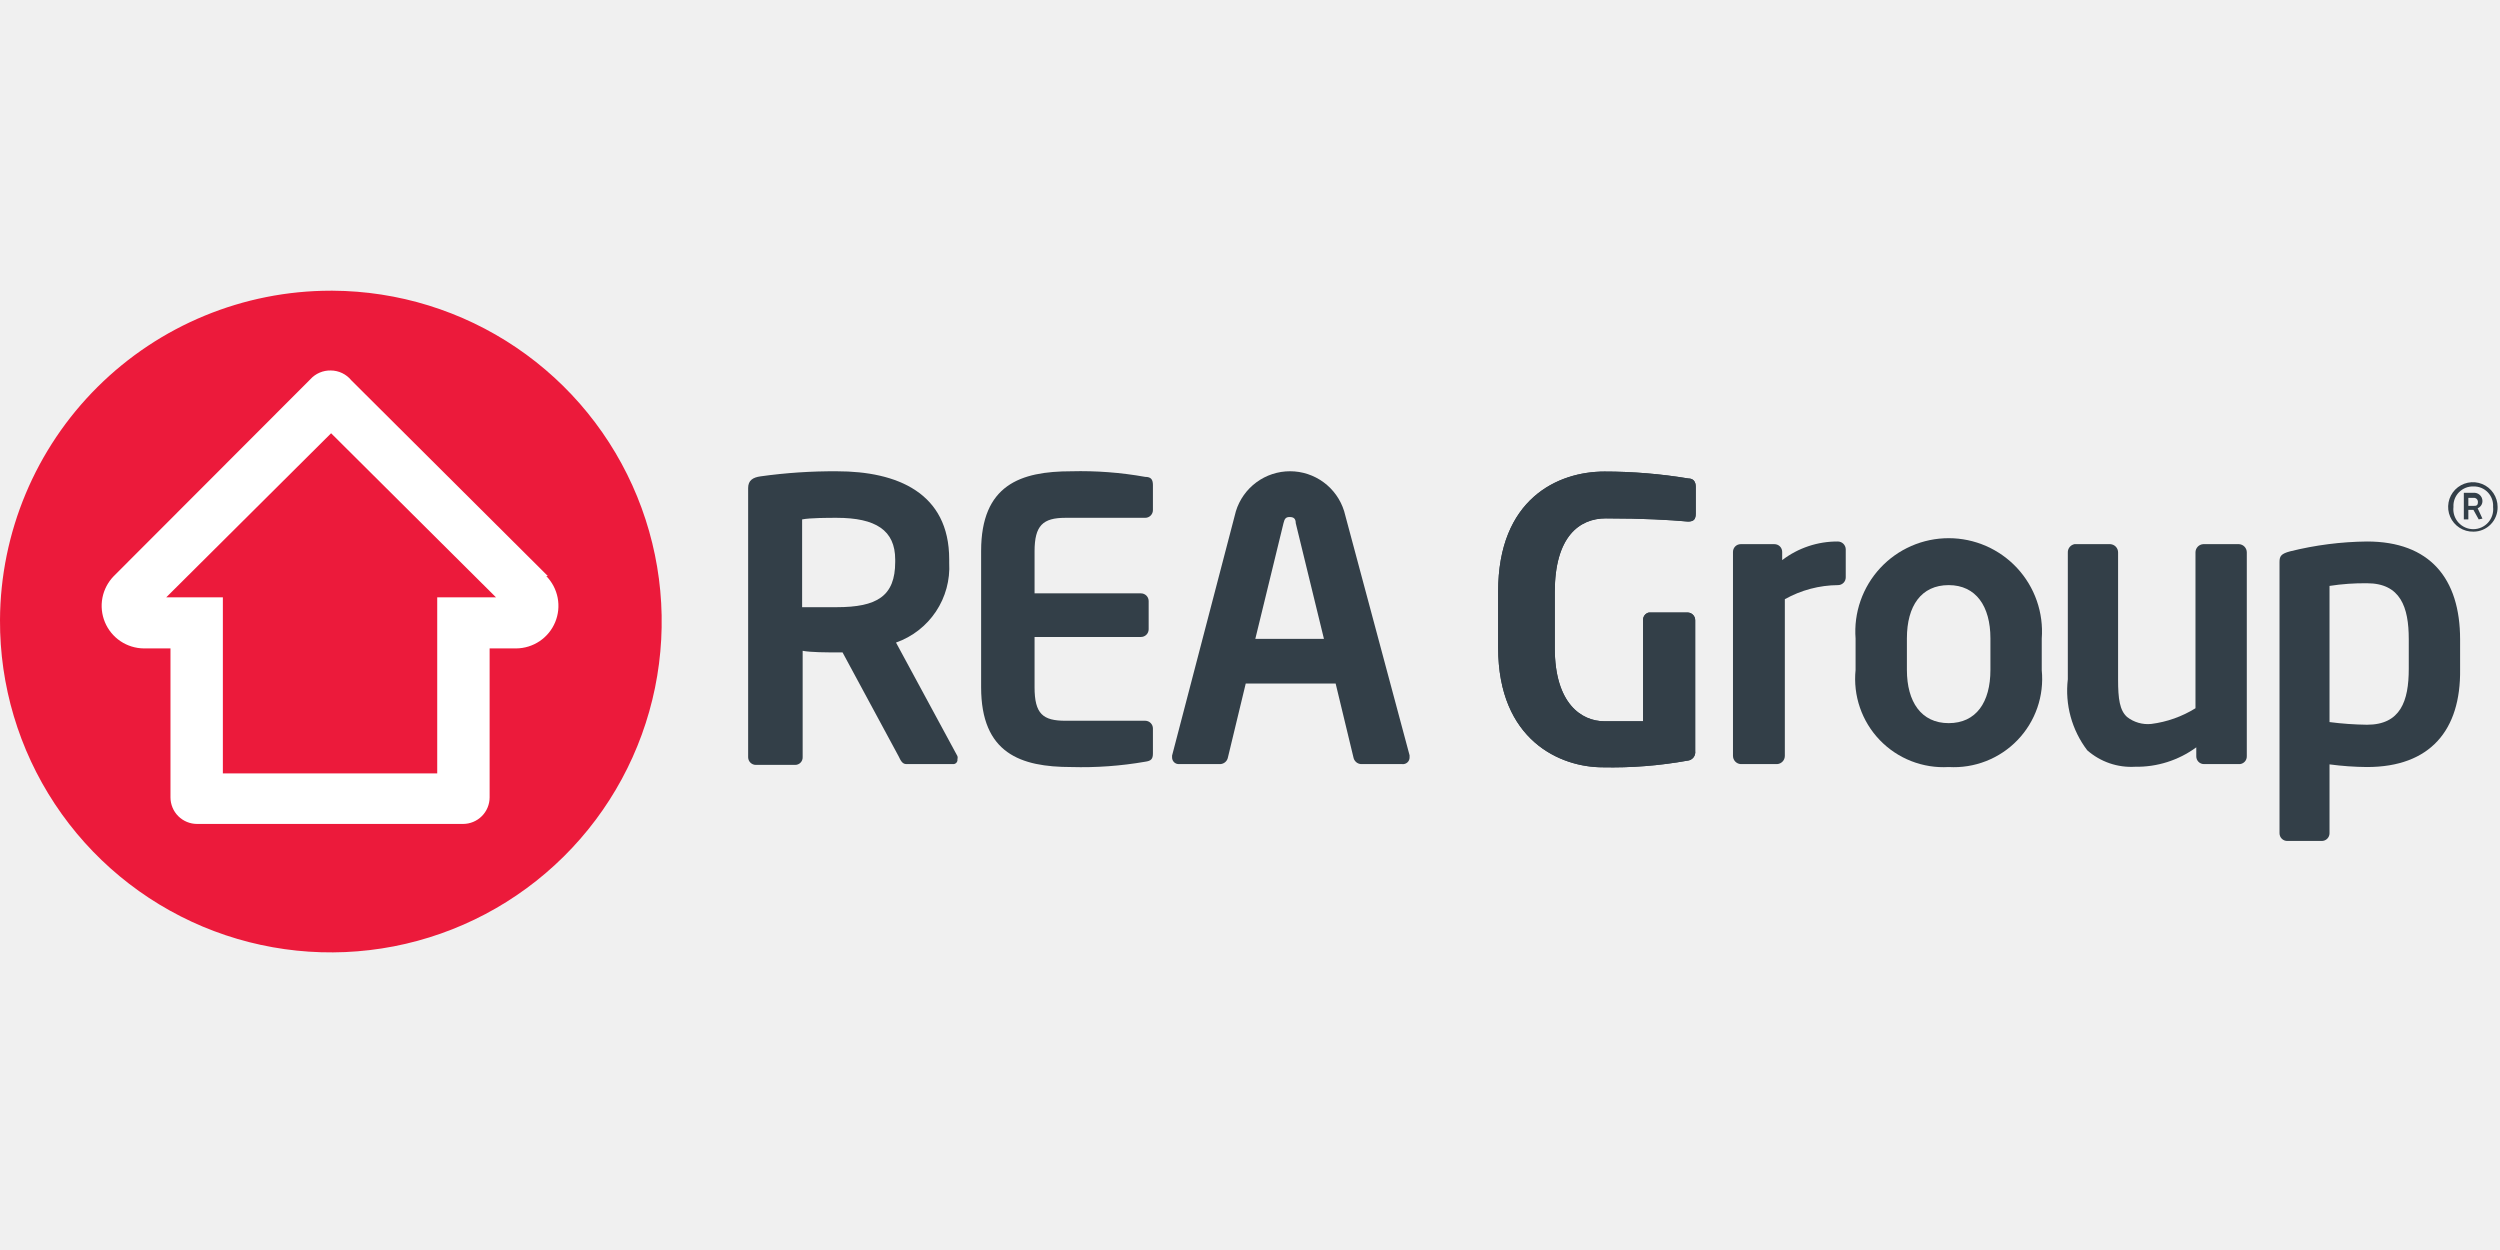
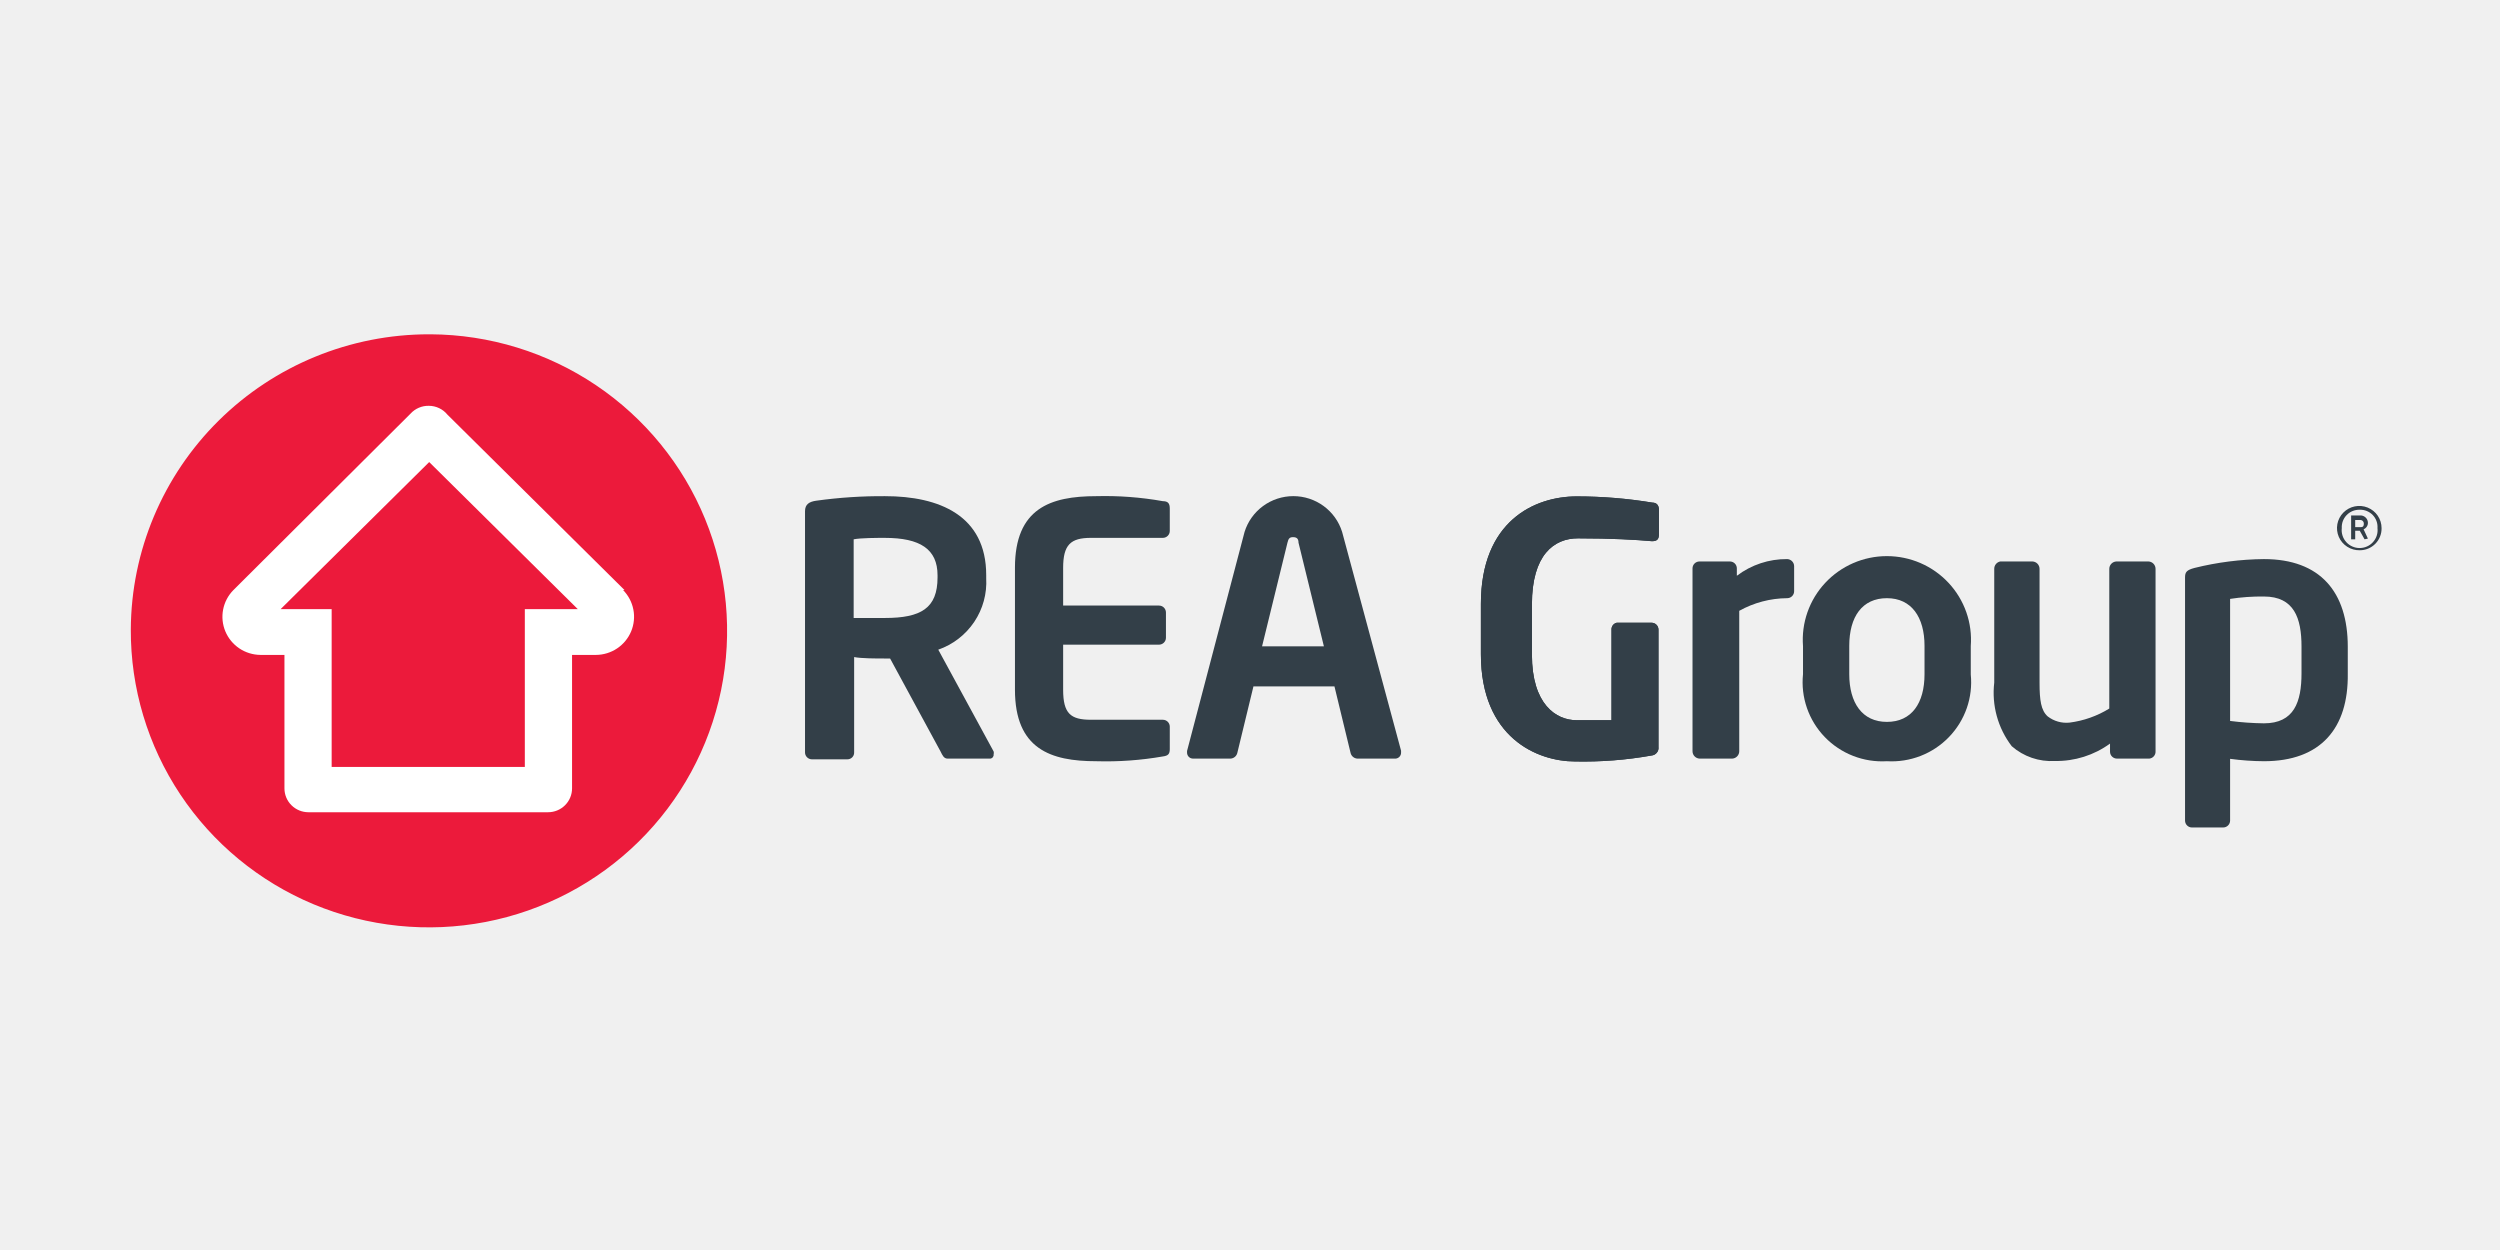
<svg xmlns="http://www.w3.org/2000/svg" width="172" height="86" viewBox="0 0 172 86" fill="none">
-   <g clip-path="url(#clip0)">
-     <path d="M0 42.653C-0.021 47.154 1.292 51.56 3.774 55.315C6.257 59.07 9.796 62.005 13.946 63.748C18.096 65.491 22.67 65.965 27.089 65.11C31.508 64.254 35.574 62.108 38.774 58.941C41.973 55.775 44.162 51.732 45.064 47.322C45.965 42.912 45.539 38.334 43.839 34.166C42.139 29.998 39.242 26.427 35.513 23.906C31.785 21.385 27.392 20.025 22.891 20L22.763 20C16.745 20 10.972 22.383 6.706 26.628C2.44 30.873 0.029 36.635 0 42.653Z" fill="#EC1A3B" />
-     <path d="M37.693 39.633L24.171 26.166C24.001 25.956 23.786 25.787 23.543 25.67C23.299 25.553 23.032 25.491 22.762 25.489C22.498 25.482 22.235 25.532 21.991 25.637C21.748 25.741 21.53 25.896 21.353 26.093L7.831 39.633C7.429 40.044 7.156 40.563 7.047 41.127C6.938 41.692 6.998 42.276 7.218 42.806C7.439 43.337 7.81 43.791 8.287 44.112C8.764 44.432 9.324 44.606 9.899 44.611H11.729C11.729 44.611 11.729 54.839 11.729 54.857C11.729 55.343 11.921 55.808 12.264 56.151C12.608 56.494 13.073 56.687 13.558 56.687H31.856C32.342 56.687 32.807 56.494 33.15 56.151C33.493 55.808 33.686 55.343 33.686 54.857V44.611H35.516C36.09 44.606 36.651 44.432 37.127 44.112C37.604 43.791 37.976 43.337 38.196 42.806C38.417 42.276 38.476 41.692 38.367 41.127C38.258 40.563 37.986 40.044 37.583 39.633H37.693ZM30.081 41.097V53.21H15.333V41.097H11.436L22.78 29.808L34.125 41.097H30.081Z" fill="white" />
-     <path d="M65.616 52.57H62.359C62.066 52.57 61.956 52.296 61.828 52.039L57.967 44.885H57.602C56.906 44.885 55.772 44.885 55.223 44.775V52.094C55.225 52.163 55.214 52.232 55.189 52.296C55.164 52.36 55.127 52.419 55.079 52.468C55.032 52.518 54.974 52.557 54.911 52.584C54.847 52.611 54.779 52.625 54.71 52.625H52.002C51.862 52.625 51.727 52.569 51.627 52.469C51.528 52.37 51.472 52.235 51.472 52.094V33.577C51.472 33.046 51.801 32.845 52.332 32.772C54.071 32.529 55.827 32.413 57.583 32.424C61.718 32.424 65.305 33.906 65.305 38.481V38.719C65.372 39.907 65.052 41.084 64.392 42.074C63.732 43.064 62.768 43.813 61.645 44.208L65.872 52.021C65.895 52.093 65.895 52.169 65.872 52.241C65.877 52.279 65.875 52.318 65.865 52.356C65.854 52.393 65.837 52.428 65.813 52.459C65.789 52.49 65.759 52.515 65.726 52.534C65.692 52.553 65.654 52.566 65.616 52.57ZM61.59 38.499C61.59 36.486 60.255 35.626 57.565 35.626C56.998 35.626 55.735 35.626 55.186 35.736V41.774H57.565C60.328 41.774 61.59 41.024 61.59 38.664V38.499Z" fill="#333F48" />
-     <path d="M78.79 52.406C77.111 52.698 75.407 52.821 73.704 52.772C70.227 52.772 67.501 51.838 67.501 47.282V37.914C67.501 33.357 70.209 32.424 73.704 32.424C75.408 32.38 77.112 32.509 78.79 32.809C79.193 32.809 79.321 32.992 79.321 33.376V35.096C79.321 35.236 79.265 35.371 79.165 35.471C79.066 35.571 78.931 35.626 78.79 35.626H73.301C71.746 35.626 71.178 36.157 71.178 37.932V40.823H78.498C78.638 40.823 78.773 40.879 78.873 40.978C78.972 41.078 79.028 41.213 79.028 41.354V43.293C79.028 43.434 78.972 43.569 78.873 43.668C78.773 43.768 78.638 43.824 78.498 43.824H71.178V47.282C71.178 49.112 71.746 49.588 73.301 49.588H78.79C78.931 49.588 79.066 49.644 79.165 49.743C79.265 49.843 79.321 49.977 79.321 50.118V51.838C79.321 52.222 79.193 52.351 78.79 52.406Z" fill="#333F48" />
-     <path d="M96.466 52.57H93.63C93.507 52.56 93.389 52.51 93.297 52.428C93.204 52.345 93.141 52.234 93.118 52.113L91.892 47.026H85.707L84.481 52.113C84.458 52.234 84.395 52.345 84.302 52.428C84.21 52.51 84.093 52.56 83.969 52.57H81.114C81.053 52.572 80.991 52.562 80.934 52.541C80.876 52.519 80.823 52.486 80.779 52.443C80.735 52.4 80.699 52.349 80.675 52.292C80.651 52.235 80.639 52.174 80.639 52.113C80.641 52.07 80.641 52.027 80.639 51.984L85.03 35.169C85.276 34.373 85.77 33.678 86.44 33.183C87.11 32.689 87.921 32.422 88.754 32.422C89.586 32.422 90.397 32.689 91.067 33.183C91.737 33.678 92.231 34.373 92.477 35.169L96.979 51.966C96.976 52.009 96.976 52.052 96.979 52.094C96.982 52.161 96.97 52.227 96.945 52.289C96.92 52.35 96.882 52.406 96.833 52.451C96.784 52.496 96.726 52.531 96.663 52.551C96.599 52.572 96.532 52.578 96.466 52.57ZM89.147 35.992C89.147 35.663 88.983 35.571 88.726 35.571C88.47 35.571 88.379 35.681 88.305 35.992L86.366 43.952H91.087L89.147 35.992Z" fill="#333F48" />
-     <path d="M126.457 40.256C125.174 40.265 123.915 40.599 122.797 41.225V52.003C122.797 52.147 122.743 52.286 122.644 52.392C122.545 52.497 122.41 52.561 122.266 52.57H119.76C119.616 52.561 119.481 52.497 119.382 52.392C119.283 52.286 119.229 52.147 119.229 52.003V37.968C119.229 37.828 119.285 37.693 119.384 37.593C119.484 37.494 119.619 37.438 119.76 37.438H122.083C122.224 37.438 122.359 37.494 122.459 37.593C122.558 37.693 122.614 37.828 122.614 37.968V38.536C123.717 37.693 125.069 37.243 126.457 37.255C126.596 37.26 126.728 37.317 126.827 37.415C126.925 37.514 126.983 37.646 126.987 37.785V39.725C126.987 39.866 126.931 40.001 126.832 40.1C126.732 40.2 126.597 40.256 126.457 40.256Z" fill="#333F48" />
-     <path d="M134.068 52.772C133.19 52.824 132.31 52.684 131.491 52.363C130.672 52.042 129.932 51.547 129.323 50.912C128.714 50.277 128.25 49.517 127.964 48.685C127.677 47.853 127.575 46.968 127.664 46.093V43.934C127.597 43.052 127.713 42.166 128.005 41.331C128.297 40.496 128.757 39.731 129.359 39.082C129.96 38.434 130.688 37.917 131.499 37.563C132.309 37.209 133.184 37.027 134.068 37.027C134.952 37.027 135.827 37.209 136.638 37.563C137.448 37.917 138.177 38.434 138.778 39.082C139.379 39.731 139.84 40.496 140.131 41.331C140.423 42.166 140.539 43.052 140.472 43.934V46.111C140.559 46.985 140.454 47.867 140.167 48.697C139.879 49.527 139.415 50.285 138.806 50.918C138.197 51.551 137.458 52.044 136.64 52.364C135.823 52.684 134.945 52.823 134.068 52.772ZM136.941 43.915C136.941 41.72 135.953 40.256 134.068 40.256C132.184 40.256 131.195 41.683 131.195 43.915V46.093C131.195 48.288 132.184 49.752 134.068 49.752C135.953 49.752 136.941 48.325 136.941 46.093V43.915Z" fill="#333F48" />
-     <path d="M154.104 52.57H151.634C151.493 52.57 151.358 52.514 151.259 52.415C151.159 52.315 151.104 52.18 151.104 52.039V51.417C149.884 52.31 148.406 52.779 146.895 52.753C145.69 52.824 144.507 52.416 143.601 51.619C142.541 50.224 142.062 48.473 142.266 46.733V38.005C142.263 37.872 142.308 37.742 142.391 37.638C142.475 37.535 142.592 37.464 142.723 37.438H145.193C145.337 37.447 145.472 37.511 145.571 37.616C145.67 37.722 145.724 37.861 145.724 38.005V46.751C145.724 48.087 145.834 48.874 146.346 49.331C146.819 49.699 147.416 49.869 148.011 49.807C149.089 49.669 150.125 49.301 151.049 48.727V38.005C151.048 37.861 151.103 37.722 151.202 37.616C151.3 37.511 151.435 37.447 151.579 37.438H154.049C154.193 37.447 154.329 37.511 154.427 37.616C154.526 37.722 154.58 37.861 154.58 38.005V52.021C154.585 52.156 154.539 52.288 154.451 52.39C154.362 52.492 154.239 52.556 154.104 52.57Z" fill="#333F48" />
-     <path d="M162.851 52.772C161.988 52.765 161.126 52.704 160.271 52.589V57.328C160.271 57.468 160.215 57.603 160.115 57.703C160.016 57.802 159.881 57.858 159.74 57.858H157.361C157.22 57.858 157.085 57.802 156.986 57.703C156.886 57.603 156.831 57.468 156.831 57.328V38.664C156.831 38.261 156.94 38.097 157.562 37.932C159.293 37.501 161.068 37.274 162.851 37.255C167.169 37.255 169.255 39.798 169.255 43.989V46.056C169.31 50.228 167.205 52.772 162.851 52.772ZM165.723 43.97C165.723 41.774 165.156 40.128 162.851 40.128C161.987 40.118 161.124 40.179 160.271 40.311V49.679C161.126 49.79 161.988 49.851 162.851 49.862C165.156 49.862 165.723 48.234 165.723 46.02V43.97Z" fill="#333F48" />
-     <path d="M116.1 52.332C114.174 52.679 112.219 52.832 110.263 52.79C107.372 52.79 103.072 50.96 103.072 44.556V40.695C103.072 34.346 107.152 32.443 110.391 32.443C112.322 32.443 114.25 32.602 116.155 32.918C116.502 32.918 116.667 33.138 116.667 33.486V35.315C116.667 35.7 116.557 35.883 116.136 35.883C114.91 35.773 113.062 35.663 110.482 35.663C108.653 35.663 106.969 36.926 106.969 40.732V44.592C106.969 48.398 108.799 49.624 110.391 49.624C111.379 49.624 112.221 49.624 113.044 49.624V42.671C113.037 42.549 113.074 42.429 113.147 42.331C113.221 42.234 113.327 42.166 113.447 42.141H116.1C116.241 42.141 116.376 42.196 116.475 42.296C116.575 42.395 116.63 42.53 116.63 42.671V51.674C116.641 51.752 116.635 51.832 116.613 51.908C116.592 51.984 116.555 52.055 116.506 52.116C116.456 52.178 116.395 52.229 116.325 52.266C116.255 52.303 116.179 52.326 116.1 52.332Z" fill="#333F48" />
-     <path d="M116.1 52.332C114.174 52.679 112.219 52.832 110.263 52.79C107.372 52.79 103.072 50.96 103.072 44.556V40.695C103.072 34.346 107.152 32.443 110.391 32.443C112.322 32.443 114.25 32.602 116.155 32.918C116.502 32.918 116.667 33.138 116.667 33.486V35.315C116.667 35.7 116.557 35.883 116.136 35.883C114.91 35.773 113.062 35.663 110.482 35.663C108.653 35.663 106.969 36.926 106.969 40.732V44.592C106.969 48.398 108.799 49.624 110.391 49.624C111.379 49.624 112.221 49.624 113.044 49.624V42.671C113.037 42.549 113.074 42.429 113.147 42.331C113.221 42.234 113.327 42.166 113.447 42.141H116.1C116.241 42.141 116.376 42.196 116.475 42.296C116.575 42.395 116.63 42.53 116.63 42.671V51.674C116.641 51.752 116.635 51.832 116.613 51.908C116.592 51.984 116.555 52.055 116.506 52.116C116.456 52.178 116.395 52.229 116.325 52.266C116.255 52.303 116.179 52.326 116.1 52.332Z" fill="#333F48" />
-     <path d="M170.17 36.578C169.832 36.585 169.499 36.492 169.215 36.309C168.93 36.127 168.706 35.863 168.572 35.553C168.437 35.243 168.399 34.9 168.46 34.567C168.521 34.235 168.681 33.928 168.917 33.686C169.154 33.445 169.457 33.279 169.788 33.21C170.119 33.142 170.463 33.173 170.776 33.301C171.089 33.428 171.357 33.646 171.546 33.927C171.734 34.208 171.835 34.538 171.835 34.876C171.84 35.098 171.8 35.318 171.719 35.525C171.637 35.731 171.516 35.919 171.36 36.077C171.205 36.236 171.02 36.362 170.816 36.448C170.611 36.534 170.392 36.578 170.17 36.578ZM170.17 33.467C169.985 33.462 169.801 33.495 169.63 33.564C169.459 33.634 169.303 33.738 169.174 33.87C169.045 34.003 168.945 34.161 168.88 34.334C168.816 34.507 168.787 34.691 168.798 34.876C168.775 35.068 168.794 35.263 168.852 35.448C168.911 35.632 169.007 35.803 169.136 35.947C169.265 36.092 169.423 36.207 169.599 36.286C169.776 36.366 169.967 36.407 170.161 36.407C170.354 36.407 170.546 36.366 170.722 36.286C170.899 36.207 171.057 36.092 171.186 35.947C171.314 35.803 171.411 35.632 171.469 35.448C171.528 35.263 171.546 35.068 171.524 34.876C171.537 34.692 171.511 34.508 171.448 34.335C171.386 34.162 171.287 34.004 171.16 33.871C171.032 33.738 170.878 33.634 170.708 33.564C170.537 33.495 170.354 33.462 170.17 33.467ZM170.536 35.736L170.17 35.077H169.822V35.736H169.511V33.906H170.17C170.247 33.899 170.326 33.907 170.4 33.931C170.474 33.955 170.542 33.994 170.6 34.045C170.659 34.097 170.706 34.16 170.739 34.23C170.772 34.301 170.79 34.377 170.792 34.455C170.796 34.564 170.767 34.672 170.708 34.763C170.649 34.855 170.564 34.926 170.463 34.968L170.792 35.681L170.536 35.736ZM170.17 34.254H169.822V34.803H170.17C170.353 34.803 170.481 34.803 170.481 34.529C170.481 34.489 170.473 34.45 170.457 34.414C170.441 34.378 170.418 34.346 170.388 34.32C170.359 34.294 170.324 34.275 170.286 34.263C170.249 34.252 170.209 34.249 170.17 34.254Z" fill="#333F48" />
-   </g>
-   <defs>
-     <clipPath id="clip0">
-       <rect width="172" height="45.745" fill="white" transform="translate(0 20)" />
-     </clipPath>
-   </defs>
+   <path d="M9 43.303C8.981 47.337 10.164 51.287 12.401 54.652C14.638 58.018 17.828 60.648 21.568 62.211C25.308 63.773 29.429 64.198 33.411 63.431C37.394 62.664 41.058 60.74 43.941 57.903C46.825 55.065 48.797 51.441 49.61 47.488C50.422 43.535 50.038 39.432 48.506 35.696C46.974 31.961 44.363 28.761 41.003 26.501C37.643 24.241 33.685 23.023 29.628 23L29.513 23C24.09 23 18.887 25.136 15.043 28.941C11.199 32.745 9.026 37.909 9 43.303Z" fill="#EC1A3B" />
+   <path d="M42.968 40.597L30.782 28.527C30.629 28.338 30.436 28.186 30.216 28.082C29.997 27.977 29.756 27.921 29.513 27.92C29.274 27.913 29.037 27.958 28.818 28.052C28.599 28.145 28.403 28.285 28.243 28.461L16.058 40.597C15.695 40.965 15.449 41.431 15.351 41.936C15.253 42.442 15.306 42.965 15.505 43.441C15.704 43.916 16.039 44.323 16.468 44.611C16.898 44.898 17.403 45.054 17.921 45.058H19.57C19.57 45.058 19.57 54.225 19.57 54.242C19.57 54.677 19.743 55.094 20.053 55.401C20.362 55.709 20.781 55.882 21.219 55.882H37.708C38.145 55.882 38.565 55.709 38.874 55.401C39.183 55.094 39.357 54.677 39.357 54.242V45.058H41.006C41.524 45.054 42.029 44.898 42.458 44.611C42.888 44.323 43.223 43.916 43.422 43.441C43.62 42.965 43.674 42.442 43.575 41.936C43.477 41.431 43.232 40.965 42.869 40.597H42.968ZM36.108 41.909V52.766H22.818V41.909H19.306L29.529 31.79L39.753 41.909H36.108Z" fill="white" />
+   <path d="M68.131 52.193H65.196C64.932 52.193 64.833 51.947 64.718 51.717L61.239 45.305H60.909C60.282 45.305 59.26 45.305 58.765 45.206V51.766C58.767 51.828 58.757 51.889 58.735 51.947C58.713 52.005 58.679 52.057 58.636 52.102C58.593 52.146 58.541 52.181 58.484 52.205C58.427 52.229 58.365 52.242 58.303 52.242H55.863C55.736 52.242 55.614 52.192 55.525 52.102C55.435 52.013 55.385 51.892 55.385 51.766V35.169C55.385 34.694 55.682 34.513 56.16 34.448C57.728 34.23 59.309 34.126 60.892 34.136C64.619 34.136 67.851 35.465 67.851 39.565V39.778C67.911 40.843 67.623 41.898 67.028 42.785C66.433 43.673 65.564 44.344 64.553 44.698L68.362 51.701C68.382 51.765 68.382 51.833 68.362 51.897C68.367 51.932 68.364 51.967 68.355 52.001C68.346 52.034 68.33 52.066 68.309 52.093C68.287 52.121 68.26 52.144 68.23 52.161C68.199 52.178 68.166 52.189 68.131 52.193ZM64.503 39.581C64.503 37.777 63.3 37.006 60.876 37.006C60.364 37.006 59.227 37.006 58.732 37.105V42.517H60.876C63.366 42.517 64.503 41.844 64.503 39.729V39.581Z" fill="#333F48" />
+   <path d="M80.003 52.044C78.49 52.307 76.954 52.417 75.419 52.372C72.286 52.372 69.829 51.536 69.829 47.452V39.056C69.829 34.972 72.269 34.136 75.419 34.136C76.955 34.096 78.491 34.211 80.003 34.48C80.366 34.48 80.481 34.644 80.481 34.988V36.53C80.481 36.656 80.431 36.777 80.341 36.866C80.251 36.955 80.13 37.005 80.003 37.005H75.056C73.655 37.005 73.144 37.481 73.144 39.072V41.663H79.739C79.866 41.663 79.988 41.713 80.077 41.802C80.167 41.892 80.217 42.013 80.217 42.139V43.877C80.217 44.003 80.167 44.124 80.077 44.213C79.988 44.303 79.866 44.353 79.739 44.353H73.144V47.452C73.144 49.092 73.655 49.519 75.056 49.519H80.003C80.13 49.519 80.251 49.569 80.341 49.658C80.431 49.747 80.481 49.868 80.481 49.994V51.536C80.481 51.88 80.366 51.995 80.003 52.044Z" fill="#333F48" />
+   <path d="M95.932 52.192H93.376C93.265 52.183 93.159 52.139 93.076 52.064C92.993 51.99 92.936 51.891 92.915 51.782L91.81 47.223H86.237L85.132 51.782C85.11 51.891 85.054 51.99 84.97 52.064C84.887 52.139 84.781 52.183 84.67 52.192H82.098C82.042 52.194 81.987 52.185 81.935 52.166C81.883 52.146 81.835 52.116 81.796 52.078C81.755 52.04 81.724 51.994 81.702 51.943C81.68 51.892 81.669 51.837 81.669 51.782C81.671 51.744 81.671 51.706 81.669 51.667L85.626 36.596C85.848 35.883 86.293 35.259 86.897 34.816C87.501 34.373 88.232 34.134 88.982 34.134C89.732 34.134 90.463 34.373 91.067 34.816C91.671 35.259 92.116 35.883 92.338 36.596L96.394 51.651C96.392 51.689 96.392 51.727 96.394 51.766C96.397 51.825 96.386 51.885 96.364 51.94C96.341 51.995 96.307 52.045 96.263 52.086C96.219 52.126 96.166 52.157 96.109 52.175C96.052 52.194 95.992 52.199 95.932 52.192ZM89.337 37.334C89.337 37.038 89.188 36.956 88.957 36.956C88.726 36.956 88.644 37.055 88.578 37.334L86.83 44.468H91.084L89.337 37.334Z" fill="#333F48" />
+   <path d="M122.958 41.155C121.803 41.163 120.668 41.462 119.66 42.024V51.684C119.661 51.813 119.611 51.937 119.522 52.032C119.434 52.126 119.312 52.184 119.182 52.192H116.923C116.793 52.184 116.672 52.126 116.583 52.032C116.494 51.937 116.445 51.813 116.445 51.684V39.105C116.445 38.978 116.495 38.858 116.585 38.768C116.675 38.679 116.796 38.629 116.923 38.629H119.017C119.144 38.629 119.266 38.679 119.355 38.768C119.445 38.858 119.495 38.978 119.495 39.105V39.613C120.489 38.858 121.708 38.454 122.958 38.465C123.084 38.469 123.203 38.521 123.292 38.609C123.38 38.697 123.432 38.816 123.436 38.941V40.679C123.436 40.805 123.386 40.926 123.296 41.015C123.207 41.105 123.085 41.155 122.958 41.155Z" fill="#333F48" />
+   <path d="M129.818 52.372C129.026 52.419 128.234 52.294 127.496 52.007C126.757 51.719 126.091 51.275 125.542 50.706C124.993 50.136 124.575 49.455 124.317 48.709C124.059 47.964 123.966 47.171 124.047 46.386V44.451C123.987 43.661 124.091 42.867 124.354 42.118C124.617 41.37 125.032 40.684 125.574 40.103C126.116 39.522 126.772 39.058 127.503 38.741C128.233 38.424 129.021 38.261 129.818 38.261C130.615 38.261 131.403 38.424 132.133 38.741C132.864 39.058 133.52 39.522 134.062 40.103C134.604 40.684 135.019 41.37 135.282 42.118C135.545 42.867 135.649 43.661 135.589 44.451V46.403C135.667 47.186 135.573 47.977 135.314 48.721C135.054 49.464 134.636 50.143 134.087 50.711C133.539 51.278 132.873 51.721 132.136 52.008C131.399 52.294 130.608 52.419 129.818 52.372ZM132.407 44.435C132.407 42.467 131.516 41.155 129.818 41.155C128.12 41.155 127.229 42.434 127.229 44.435V46.386C127.229 48.354 128.12 49.666 129.818 49.666C131.516 49.666 132.407 48.387 132.407 46.386V44.435Z" fill="#333F48" />
+   <path d="M147.873 52.192H145.647C145.52 52.192 145.399 52.142 145.309 52.053C145.219 51.964 145.169 51.843 145.169 51.716V51.159C144.07 51.959 142.738 52.38 141.376 52.356C140.291 52.42 139.224 52.054 138.408 51.339C137.452 50.089 137.021 48.52 137.204 46.96V39.138C137.202 39.018 137.242 38.902 137.318 38.809C137.393 38.716 137.499 38.652 137.617 38.629H139.843C139.973 38.638 140.094 38.695 140.183 38.789C140.272 38.884 140.321 39.008 140.321 39.138V46.977C140.321 48.174 140.42 48.879 140.882 49.289C141.308 49.618 141.845 49.771 142.382 49.716C143.354 49.592 144.287 49.262 145.119 48.748V39.138C145.119 39.008 145.168 38.884 145.257 38.789C145.346 38.695 145.468 38.638 145.598 38.629H147.824C147.953 38.638 148.075 38.695 148.164 38.789C148.253 38.884 148.302 39.008 148.302 39.138V51.7C148.307 51.821 148.265 51.939 148.185 52.03C148.106 52.122 147.994 52.179 147.873 52.192Z" fill="#333F48" />
+   <path d="M155.756 52.372C154.978 52.367 154.201 52.312 153.431 52.208V56.456C153.431 56.582 153.38 56.703 153.29 56.792C153.201 56.881 153.079 56.931 152.952 56.931H150.809C150.682 56.931 150.56 56.881 150.471 56.792C150.381 56.703 150.331 56.582 150.331 56.456V39.728C150.331 39.367 150.43 39.219 150.99 39.072C152.549 38.686 154.149 38.482 155.756 38.465C159.647 38.465 161.527 40.745 161.527 44.5V46.353C161.576 50.093 159.68 52.372 155.756 52.372ZM158.344 44.484C158.344 42.516 157.833 41.04 155.756 41.04C154.977 41.031 154.2 41.086 153.431 41.204V49.601C154.202 49.7 154.978 49.755 155.756 49.765C157.833 49.765 158.344 48.305 158.344 46.321V44.484Z" fill="#333F48" />
+   <path d="M113.625 51.979C111.89 52.289 110.128 52.426 108.365 52.389C105.76 52.389 101.885 50.749 101.885 45.009V41.548C101.885 35.858 105.562 34.152 108.481 34.152C110.221 34.152 111.958 34.295 113.675 34.578C113.988 34.578 114.136 34.775 114.136 35.087V36.727C114.136 37.071 114.037 37.235 113.658 37.235C112.553 37.137 110.888 37.038 108.563 37.038C106.914 37.038 105.397 38.17 105.397 41.581V45.041C105.397 48.453 107.046 49.551 108.481 49.551C109.371 49.551 110.129 49.551 110.871 49.551V43.319C110.865 43.21 110.898 43.102 110.965 43.015C111.031 42.928 111.127 42.867 111.234 42.844H113.625C113.752 42.844 113.874 42.894 113.963 42.983C114.053 43.072 114.103 43.193 114.103 43.319V51.388C114.113 51.459 114.107 51.53 114.088 51.598C114.069 51.666 114.036 51.73 113.991 51.785C113.946 51.84 113.891 51.886 113.828 51.919C113.765 51.952 113.696 51.973 113.625 51.979Z" fill="#333F48" />
+   <path d="M113.625 51.979C111.89 52.289 110.128 52.426 108.365 52.389C105.76 52.389 101.885 50.749 101.885 45.009V41.548C101.885 35.858 105.562 34.152 108.481 34.152C110.221 34.152 111.958 34.295 113.675 34.578C113.988 34.578 114.136 34.775 114.136 35.087V36.727C114.136 37.071 114.037 37.235 113.658 37.235C112.553 37.137 110.888 37.038 108.563 37.038C106.914 37.038 105.397 38.17 105.397 41.581V45.041C105.397 48.453 107.046 49.551 108.481 49.551C109.371 49.551 110.129 49.551 110.871 49.551V43.319C110.865 43.21 110.898 43.102 110.965 43.015C111.031 42.928 111.127 42.867 111.234 42.844H113.625C113.752 42.844 113.874 42.894 113.963 42.983C114.053 43.072 114.103 43.193 114.103 43.319V51.388C114.113 51.459 114.107 51.53 114.088 51.598C114.069 51.666 114.036 51.73 113.991 51.785C113.946 51.84 113.891 51.886 113.828 51.919C113.765 51.952 113.696 51.973 113.625 51.979Z" fill="#333F48" />
+   <path d="M162.351 37.858C162.047 37.865 161.747 37.781 161.49 37.617C161.234 37.454 161.032 37.218 160.911 36.94C160.79 36.662 160.755 36.354 160.81 36.056C160.866 35.758 161.009 35.483 161.222 35.267C161.435 35.05 161.708 34.902 162.007 34.84C162.305 34.779 162.615 34.807 162.897 34.921C163.179 35.036 163.421 35.231 163.591 35.483C163.761 35.734 163.852 36.03 163.852 36.333C163.856 36.532 163.821 36.73 163.747 36.914C163.674 37.099 163.564 37.268 163.424 37.41C163.284 37.552 163.117 37.665 162.933 37.742C162.749 37.819 162.551 37.858 162.351 37.858ZM162.351 35.07C162.185 35.066 162.019 35.095 161.864 35.157C161.71 35.22 161.57 35.313 161.454 35.432C161.338 35.55 161.248 35.692 161.189 35.847C161.131 36.002 161.105 36.168 161.114 36.333C161.094 36.505 161.111 36.68 161.164 36.846C161.216 37.011 161.303 37.163 161.419 37.293C161.535 37.423 161.678 37.526 161.837 37.597C161.996 37.668 162.168 37.705 162.343 37.705C162.517 37.705 162.69 37.668 162.849 37.597C163.008 37.526 163.15 37.423 163.266 37.293C163.382 37.163 163.47 37.011 163.522 36.846C163.575 36.68 163.591 36.505 163.571 36.333C163.583 36.169 163.56 36.003 163.503 35.848C163.447 35.693 163.358 35.551 163.243 35.432C163.128 35.313 162.989 35.22 162.836 35.157C162.682 35.095 162.517 35.065 162.351 35.07ZM162.681 37.104L162.351 36.514H162.038V37.104H161.758V35.464H162.351C162.421 35.457 162.491 35.465 162.558 35.486C162.625 35.508 162.686 35.543 162.739 35.589C162.792 35.635 162.834 35.691 162.864 35.755C162.894 35.818 162.91 35.886 162.912 35.956C162.916 36.054 162.889 36.15 162.836 36.232C162.783 36.314 162.706 36.378 162.615 36.415L162.912 37.055L162.681 37.104ZM162.351 35.776H162.038V36.268H162.351C162.516 36.268 162.631 36.268 162.631 36.022C162.632 35.986 162.624 35.951 162.61 35.919C162.596 35.887 162.574 35.858 162.548 35.835C162.521 35.812 162.49 35.794 162.456 35.784C162.422 35.774 162.386 35.771 162.351 35.776Z" fill="#333F48" />
</svg>
